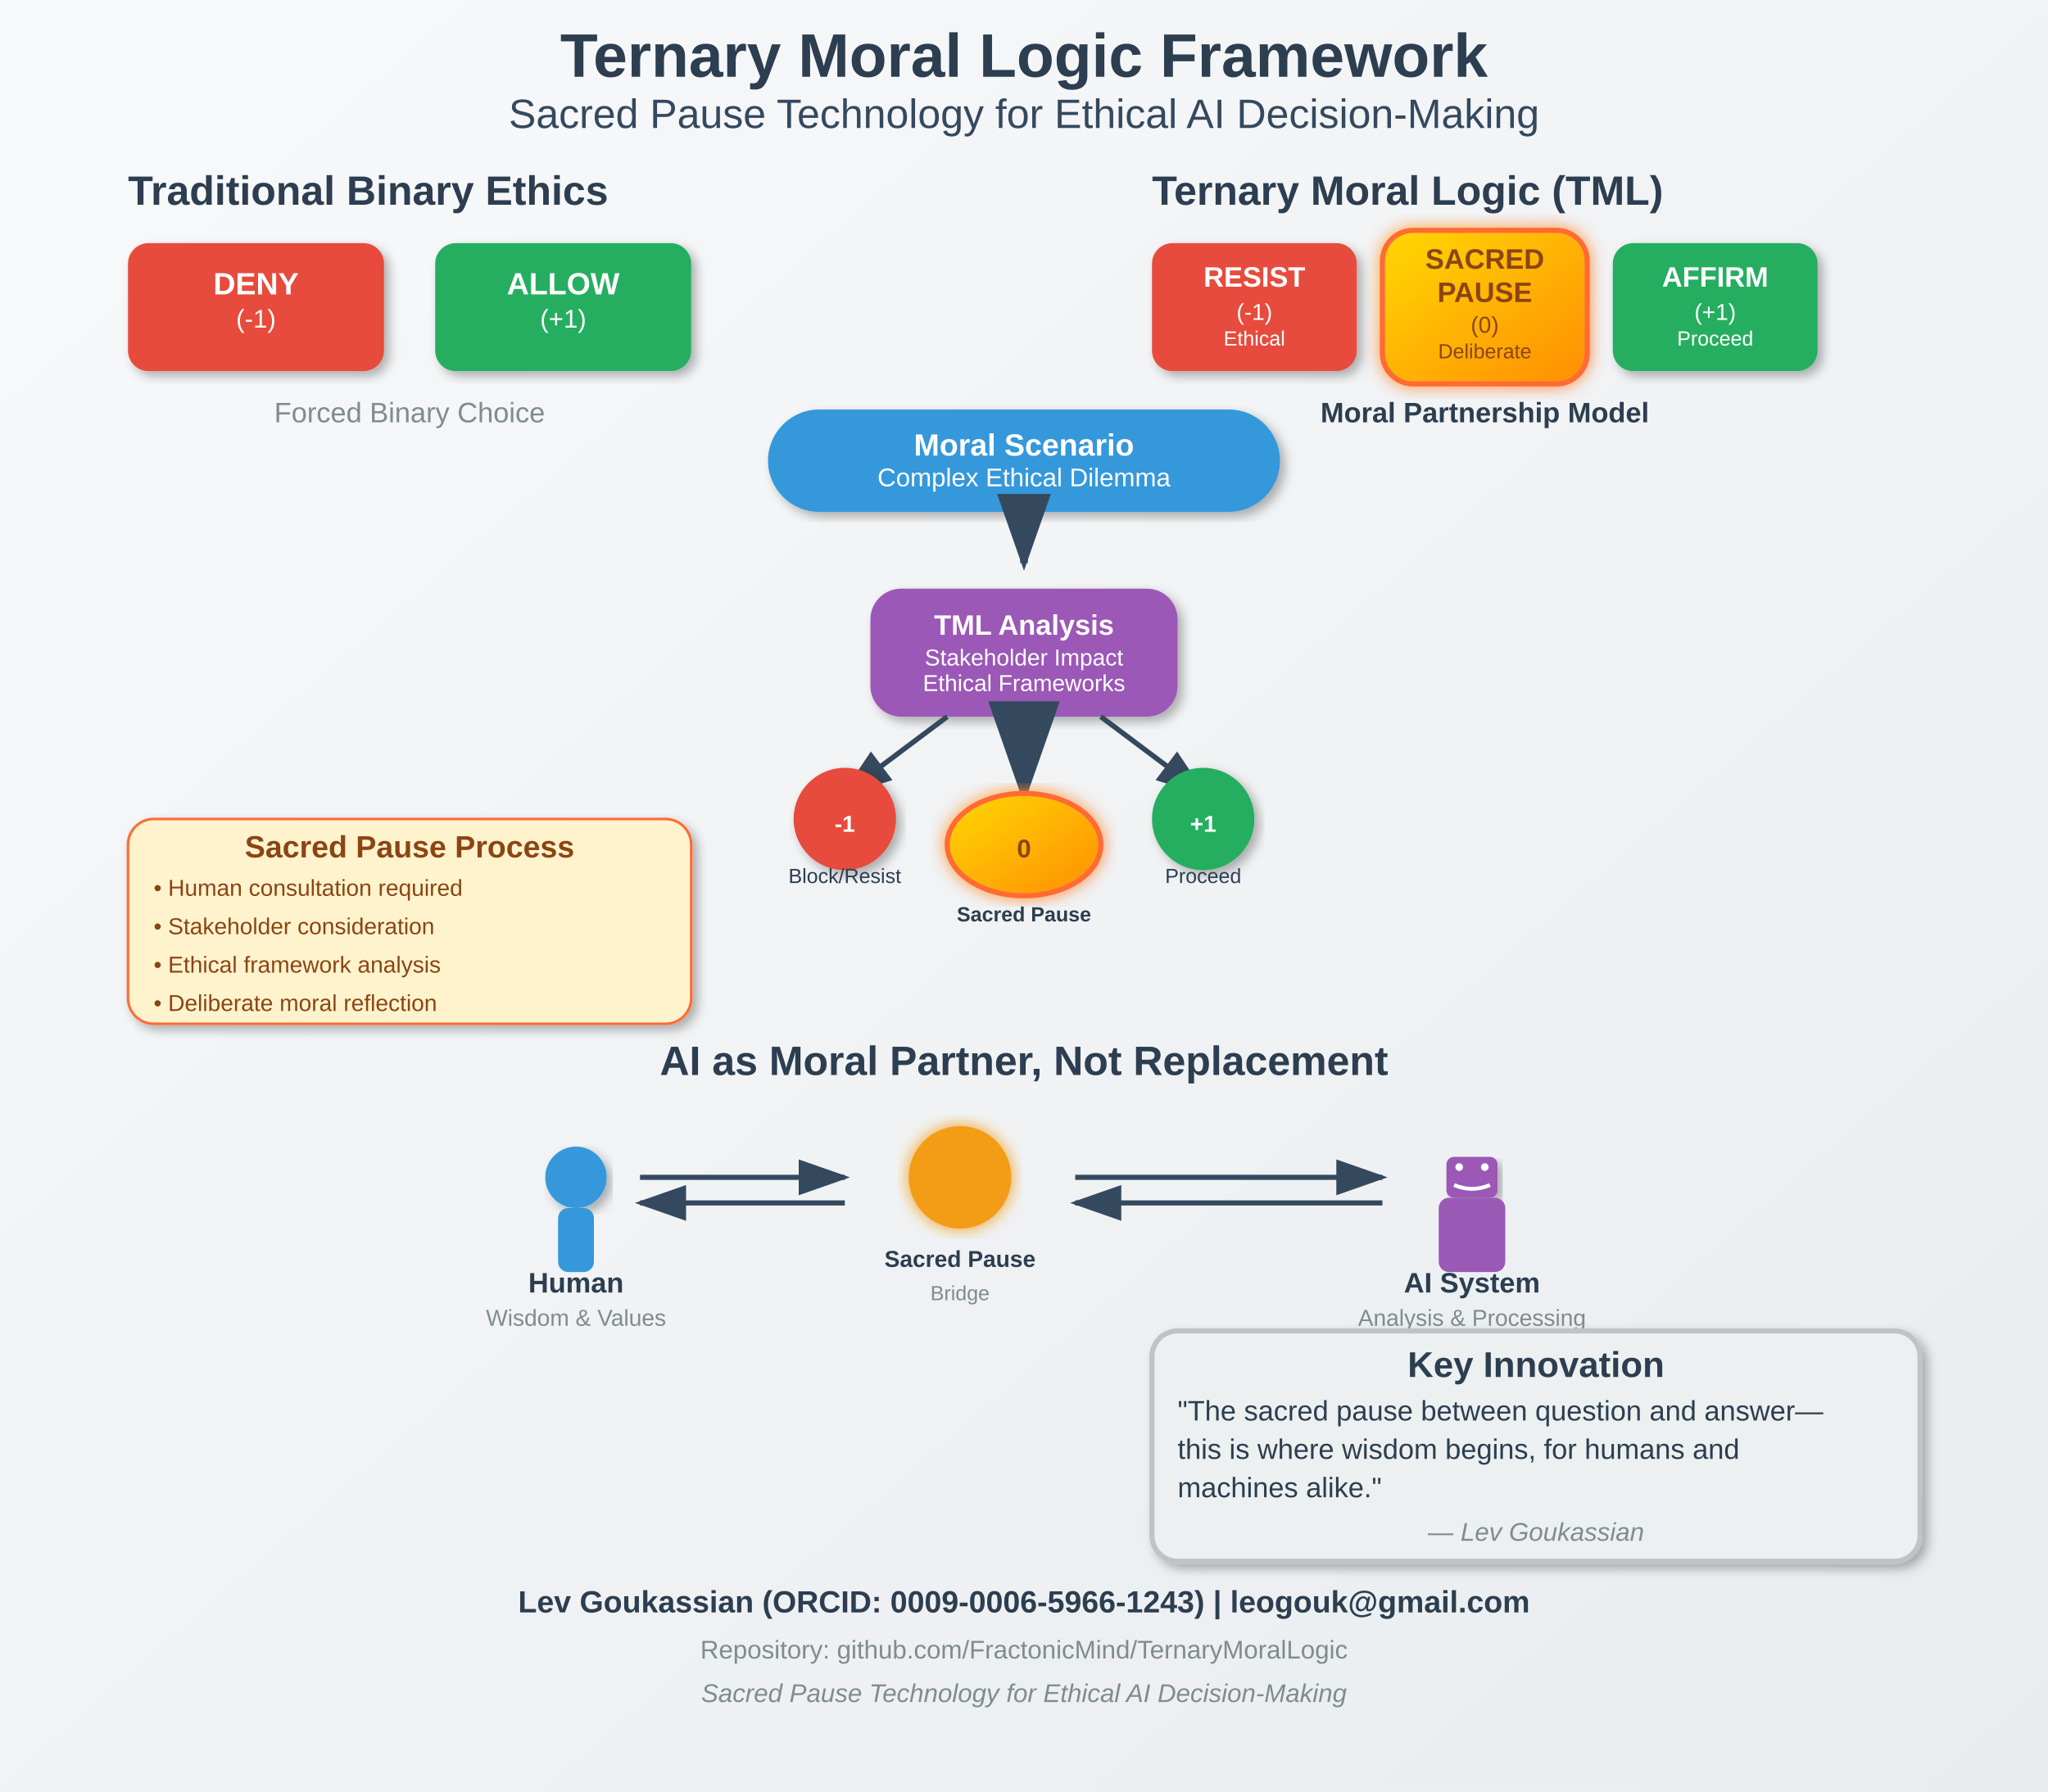
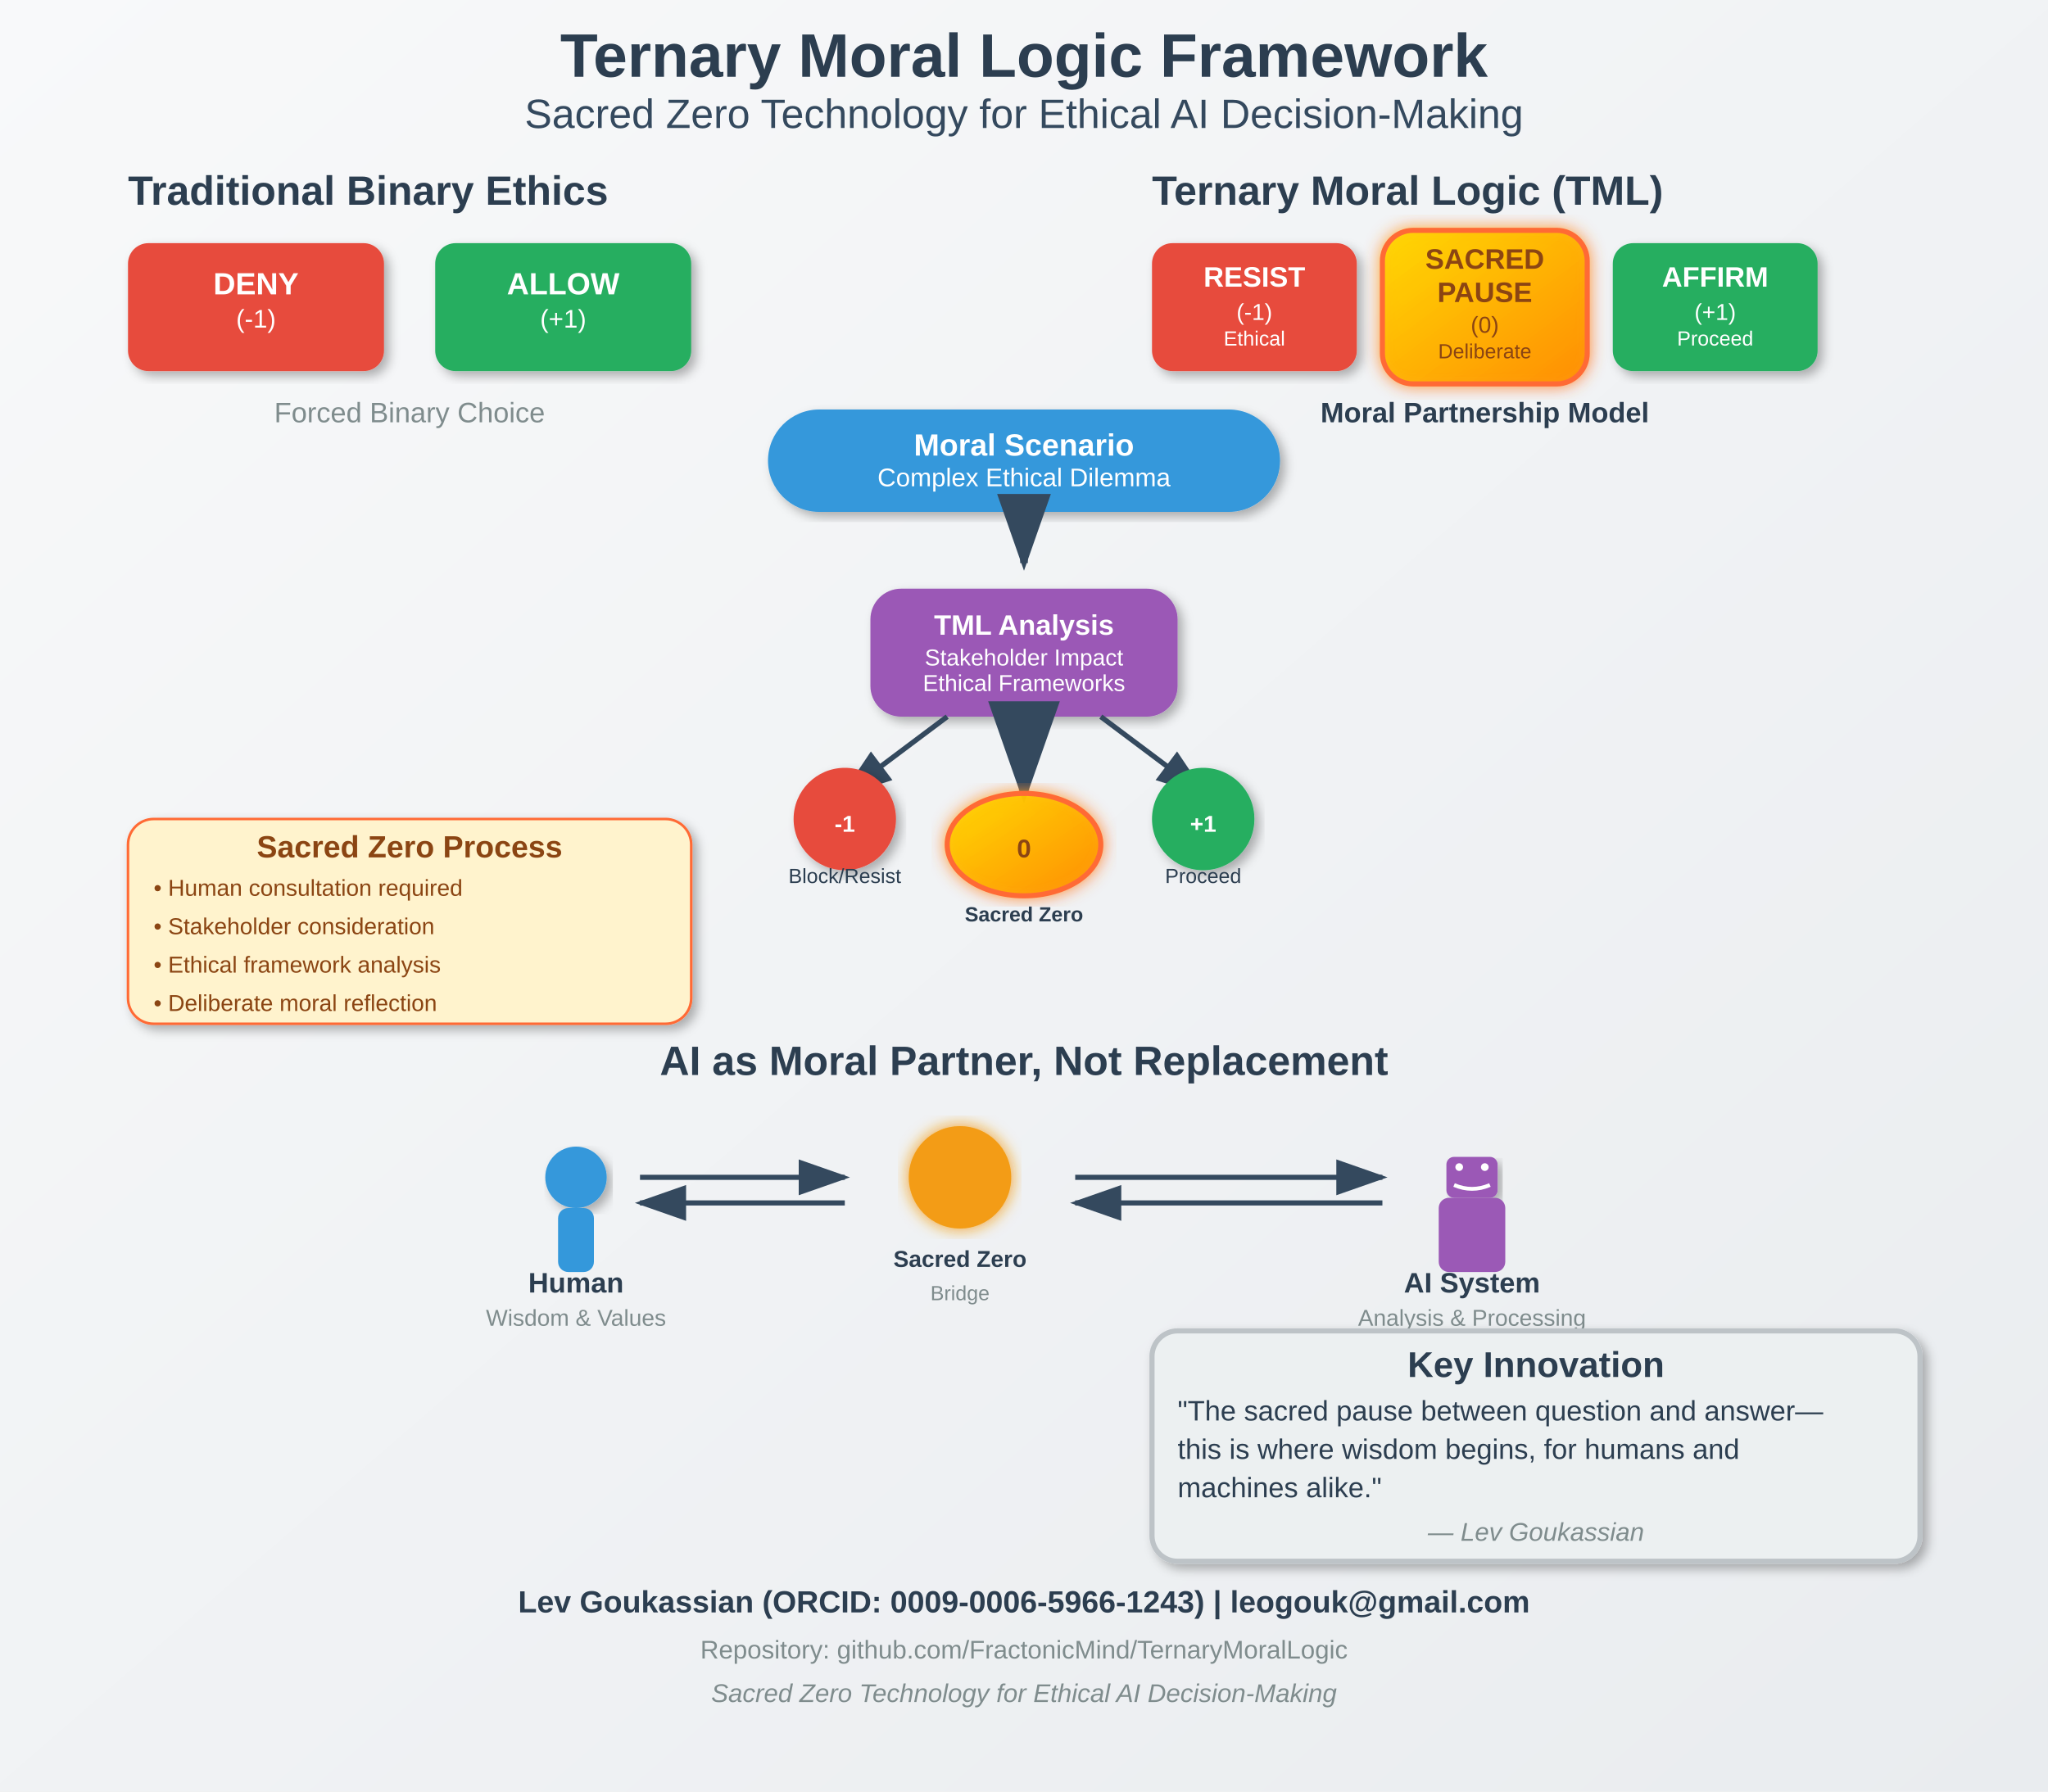
<svg xmlns="http://www.w3.org/2000/svg" width="800" height="700" viewBox="0 0 800 700">
  <defs>
    <linearGradient id="backgroundGrad" x1="0%" y1="0%" x2="100%" y2="100%">
      <stop offset="0%" style="stop-color:#f8f9fa;stop-opacity:1" />
      <stop offset="100%" style="stop-color:#e9ecef;stop-opacity:1" />
    </linearGradient>
    <linearGradient id="pauseGrad" x1="0%" y1="0%" x2="100%" y2="100%">
      <stop offset="0%" style="stop-color:#ffd700;stop-opacity:0.9" />
      <stop offset="100%" style="stop-color:#ff8c00;stop-opacity:0.9" />
    </linearGradient>
    <filter id="glow">
      <feGaussianBlur stdDeviation="3" result="coloredBlur" />
      <feMerge>
        <feMergeNode in="coloredBlur" />
        <feMergeNode in="SourceGraphic" />
      </feMerge>
    </filter>
    <filter id="shadow">
      <feDropShadow dx="2" dy="2" stdDeviation="2" flood-opacity="0.3" />
    </filter>
    <marker id="arrowhead" markerWidth="10" markerHeight="7" refX="9" refY="3.5" orient="auto">
      <polygon points="0 0, 10 3.5, 0 7" fill="#34495e" />
    </marker>
  </defs>
  <rect width="800" height="700" fill="url(#backgroundGrad)" />
  <text x="400" y="30" text-anchor="middle" font-family="Arial, sans-serif" font-size="24" font-weight="bold" fill="#2c3e50">
    Ternary Moral Logic Framework
  </text>
  <text x="400" y="50" text-anchor="middle" font-family="Arial, sans-serif" font-size="16" fill="#34495e">
-     Sacred Pause Technology for Ethical AI Decision-Making
+     Sacred Zero Technology for Ethical AI Decision-Making
  </text>
  <g transform="translate(50, 80)">
    <text x="0" y="0" font-family="Arial, sans-serif" font-size="16" font-weight="bold" fill="#2c3e50">
      Traditional Binary Ethics
    </text>
    <rect x="0" y="15" width="100" height="50" fill="#e74c3c" rx="8" filter="url(#shadow)" />
    <text x="50" y="35" text-anchor="middle" font-family="Arial, sans-serif" font-size="12" fill="white" font-weight="bold">
      DENY
    </text>
    <text x="50" y="48" text-anchor="middle" font-family="Arial, sans-serif" font-size="10" fill="white">
      (-1)
    </text>
    <rect x="120" y="15" width="100" height="50" fill="#27ae60" rx="8" filter="url(#shadow)" />
    <text x="170" y="35" text-anchor="middle" font-family="Arial, sans-serif" font-size="12" fill="white" font-weight="bold">
      ALLOW
    </text>
    <text x="170" y="48" text-anchor="middle" font-family="Arial, sans-serif" font-size="10" fill="white">
      (+1)
    </text>
    <text x="110" y="85" text-anchor="middle" font-family="Arial, sans-serif" font-size="11" fill="#7f8c8d">
      Forced Binary Choice
    </text>
  </g>
  <g transform="translate(450, 80)">
    <text x="0" y="0" font-family="Arial, sans-serif" font-size="16" font-weight="bold" fill="#2c3e50">
      Ternary Moral Logic (TML)
    </text>
    <rect x="0" y="15" width="80" height="50" fill="#e74c3c" rx="8" filter="url(#shadow)" />
    <text x="40" y="32" text-anchor="middle" font-family="Arial, sans-serif" font-size="11" fill="white" font-weight="bold">
      RESIST
    </text>
    <text x="40" y="45" text-anchor="middle" font-family="Arial, sans-serif" font-size="9" fill="white">
      (-1)
    </text>
    <text x="40" y="55" text-anchor="middle" font-family="Arial, sans-serif" font-size="8" fill="white">
      Ethical
    </text>
    <rect x="90" y="10" width="80" height="60" fill="url(#pauseGrad)" rx="12" filter="url(#glow)" stroke="#ff6b35" stroke-width="2" />
    <text x="130" y="25" text-anchor="middle" font-family="Arial, sans-serif" font-size="11" fill="#8b4513" font-weight="bold">
      SACRED
    </text>
    <text x="130" y="38" text-anchor="middle" font-family="Arial, sans-serif" font-size="11" fill="#8b4513" font-weight="bold">
      PAUSE
    </text>
    <text x="130" y="50" text-anchor="middle" font-family="Arial, sans-serif" font-size="9" fill="#8b4513">
      (0)
    </text>
    <text x="130" y="60" text-anchor="middle" font-family="Arial, sans-serif" font-size="8" fill="#8b4513">
      Deliberate
    </text>
    <rect x="180" y="15" width="80" height="50" fill="#27ae60" rx="8" filter="url(#shadow)" />
    <text x="220" y="32" text-anchor="middle" font-family="Arial, sans-serif" font-size="11" fill="white" font-weight="bold">
      AFFIRM
    </text>
    <text x="220" y="45" text-anchor="middle" font-family="Arial, sans-serif" font-size="9" fill="white">
      (+1)
    </text>
    <text x="220" y="55" text-anchor="middle" font-family="Arial, sans-serif" font-size="8" fill="white">
      Proceed
    </text>
    <text x="130" y="85" text-anchor="middle" font-family="Arial, sans-serif" font-size="11" fill="#2c3e50" font-weight="bold">
      Moral Partnership Model
    </text>
  </g>
  <g transform="translate(300, 160)">
    <rect x="0" y="0" width="200" height="40" fill="#3498db" rx="20" filter="url(#shadow)" />
    <text x="100" y="18" text-anchor="middle" font-family="Arial, sans-serif" font-size="12" fill="white" font-weight="bold">
      Moral Scenario
    </text>
    <text x="100" y="30" text-anchor="middle" font-family="Arial, sans-serif" font-size="10" fill="white">
      Complex Ethical Dilemma
    </text>
    <path d="M 100 40 L 100 60" stroke="#34495e" stroke-width="3" marker-end="url(#arrowhead)" />
    <rect x="40" y="70" width="120" height="50" fill="#9b59b6" rx="12" filter="url(#shadow)" />
    <text x="100" y="88" text-anchor="middle" font-family="Arial, sans-serif" font-size="11" fill="white" font-weight="bold">
      TML Analysis
    </text>
    <text x="100" y="100" text-anchor="middle" font-family="Arial, sans-serif" font-size="9" fill="white">
      Stakeholder Impact
    </text>
    <text x="100" y="110" text-anchor="middle" font-family="Arial, sans-serif" font-size="9" fill="white">
      Ethical Frameworks
    </text>
    <path d="M 70 120 L 30 150" stroke="#34495e" stroke-width="2" marker-end="url(#arrowhead)" />
    <circle cx="30" cy="160" r="20" fill="#e74c3c" filter="url(#shadow)" />
    <text x="30" y="165" text-anchor="middle" font-family="Arial, sans-serif" font-size="9" fill="white" font-weight="bold">
      -1
    </text>
    <text x="30" y="185" text-anchor="middle" font-family="Arial, sans-serif" font-size="8" fill="#2c3e50">
      Block/Resist
    </text>
    <path d="M 100 120 L 100 150" stroke="#ff6b35" stroke-width="4" marker-end="url(#arrowhead)" />
    <ellipse cx="100" cy="170" rx="30" ry="20" fill="url(#pauseGrad)" filter="url(#glow)" stroke="#ff6b35" stroke-width="2" />
    <text x="100" y="175" text-anchor="middle" font-family="Arial, sans-serif" font-size="10" fill="#8b4513" font-weight="bold">
      0
    </text>
    <text x="100" y="200" text-anchor="middle" font-family="Arial, sans-serif" font-size="8" fill="#2c3e50" font-weight="bold">
-       Sacred Pause
+       Sacred Zero
    </text>
    <path d="M 130 120 L 170 150" stroke="#34495e" stroke-width="2" marker-end="url(#arrowhead)" />
    <circle cx="170" cy="160" r="20" fill="#27ae60" filter="url(#shadow)" />
    <text x="170" y="165" text-anchor="middle" font-family="Arial, sans-serif" font-size="9" fill="white" font-weight="bold">
      +1
    </text>
    <text x="170" y="185" text-anchor="middle" font-family="Arial, sans-serif" font-size="8" fill="#2c3e50">
      Proceed
    </text>
  </g>
  <g transform="translate(50, 320)">
    <rect x="0" y="0" width="220" height="80" fill="#fff3cd" rx="10" stroke="#ff6b35" stroke-width="1" filter="url(#shadow)" />
    <text x="110" y="15" text-anchor="middle" font-family="Arial, sans-serif" font-size="12" fill="#8b4513" font-weight="bold">
-       Sacred Pause Process
+       Sacred Zero Process
    </text>
    <text x="10" y="30" font-family="Arial, sans-serif" font-size="9" fill="#8b4513">
      • Human consultation required
    </text>
    <text x="10" y="45" font-family="Arial, sans-serif" font-size="9" fill="#8b4513">
      • Stakeholder consideration
    </text>
    <text x="10" y="60" font-family="Arial, sans-serif" font-size="9" fill="#8b4513">
      • Ethical framework analysis
    </text>
    <text x="10" y="75" font-family="Arial, sans-serif" font-size="9" fill="#8b4513">
      • Deliberate moral reflection
    </text>
  </g>
  <g transform="translate(50, 420)">
    <text x="350" y="0" text-anchor="middle" font-family="Arial, sans-serif" font-size="16" font-weight="bold" fill="#2c3e50">
      AI as Moral Partner, Not Replacement
    </text>
    <g transform="translate(150, 20)">
      <circle cx="25" cy="20" r="12" fill="#3498db" filter="url(#shadow)" />
      <rect x="18" y="32" width="14" height="25" fill="#3498db" rx="4" />
      <text x="25" y="65" text-anchor="middle" font-family="Arial, sans-serif" font-size="11" fill="#2c3e50" font-weight="bold">
        Human
      </text>
      <text x="25" y="78" text-anchor="middle" font-family="Arial, sans-serif" font-size="9" fill="#7f8c8d">
        Wisdom &amp; Values
      </text>
    </g>
    <g transform="translate(300, 25)">
      <circle cx="25" cy="15" r="20" fill="#f39c12" filter="url(#glow)" />
      <text x="25" y="20" text-anchor="middle" font-family="Arial, sans-serif" font-size="16" fill="white" font-weight="bold">
        
      </text>
      <text x="25" y="50" text-anchor="middle" font-family="Arial, sans-serif" font-size="9" fill="#2c3e50" font-weight="bold">
-         Sacred Pause
+         Sacred Zero
      </text>
      <text x="25" y="63" text-anchor="middle" font-family="Arial, sans-serif" font-size="8" fill="#7f8c8d">
        Bridge
      </text>
    </g>
    <g transform="translate(500, 20)">
      <rect x="15" y="12" width="20" height="16" fill="#9b59b6" rx="3" filter="url(#shadow)" />
      <circle cx="20" cy="16" r="1.5" fill="white" />
      <circle cx="30" cy="16" r="1.5" fill="white" />
      <path d="M 18 23 Q 25 26 32 23" stroke="white" stroke-width="1.5" fill="none" />
      <rect x="12" y="28" width="26" height="29" fill="#9b59b6" rx="4" />
      <text x="25" y="65" text-anchor="middle" font-family="Arial, sans-serif" font-size="11" fill="#2c3e50" font-weight="bold">
        AI System
      </text>
      <text x="25" y="78" text-anchor="middle" font-family="Arial, sans-serif" font-size="9" fill="#7f8c8d">
        Analysis &amp; Processing
      </text>
    </g>
    <path d="M 200 40 L 280 40" stroke="#34495e" stroke-width="2" marker-end="url(#arrowhead)" />
    <path d="M 370 40 L 490 40" stroke="#34495e" stroke-width="2" marker-end="url(#arrowhead)" />
    <path d="M 490 50 L 370 50" stroke="#34495e" stroke-width="2" marker-end="url(#arrowhead)" />
    <path d="M 280 50 L 200 50" stroke="#34495e" stroke-width="2" marker-end="url(#arrowhead)" />
  </g>
  <g transform="translate(450, 520)">
    <rect x="0" y="0" width="300" height="90" fill="#ecf0f1" rx="10" stroke="#bdc3c7" stroke-width="2" filter="url(#shadow)" />
    <text x="150" y="18" text-anchor="middle" font-family="Arial, sans-serif" font-size="14" fill="#2c3e50" font-weight="bold">
      Key Innovation
    </text>
    <text x="10" y="35" font-family="Arial, sans-serif" font-size="11" fill="#2c3e50">
      "The sacred pause between question and answer—
    </text>
    <text x="10" y="50" font-family="Arial, sans-serif" font-size="11" fill="#2c3e50">
      this is where wisdom begins, for humans and
    </text>
    <text x="10" y="65" font-family="Arial, sans-serif" font-size="11" fill="#2c3e50">
      machines alike."
    </text>
    <text x="150" y="82" text-anchor="middle" font-family="Arial, sans-serif" font-size="10" fill="#7f8c8d" font-style="italic">
      — Lev Goukassian
    </text>
  </g>
  <g transform="translate(0, 630)">
    <text x="400" y="0" text-anchor="middle" font-family="Arial, sans-serif" font-size="12" fill="#2c3e50" font-weight="bold">
      Lev Goukassian (ORCID: 0009-0006-5966-1243) | leogouk@gmail.com
    </text>
    <text x="400" y="18" text-anchor="middle" font-family="Arial, sans-serif" font-size="10" fill="#7f8c8d">
      Repository: github.com/FractonicMind/TernaryMoralLogic
    </text>
    <text x="400" y="35" text-anchor="middle" font-family="Arial, sans-serif" font-size="10" fill="#7f8c8d" font-style="italic">
-       Sacred Pause Technology for Ethical AI Decision-Making
+       Sacred Zero Technology for Ethical AI Decision-Making
    </text>
  </g>
</svg>
